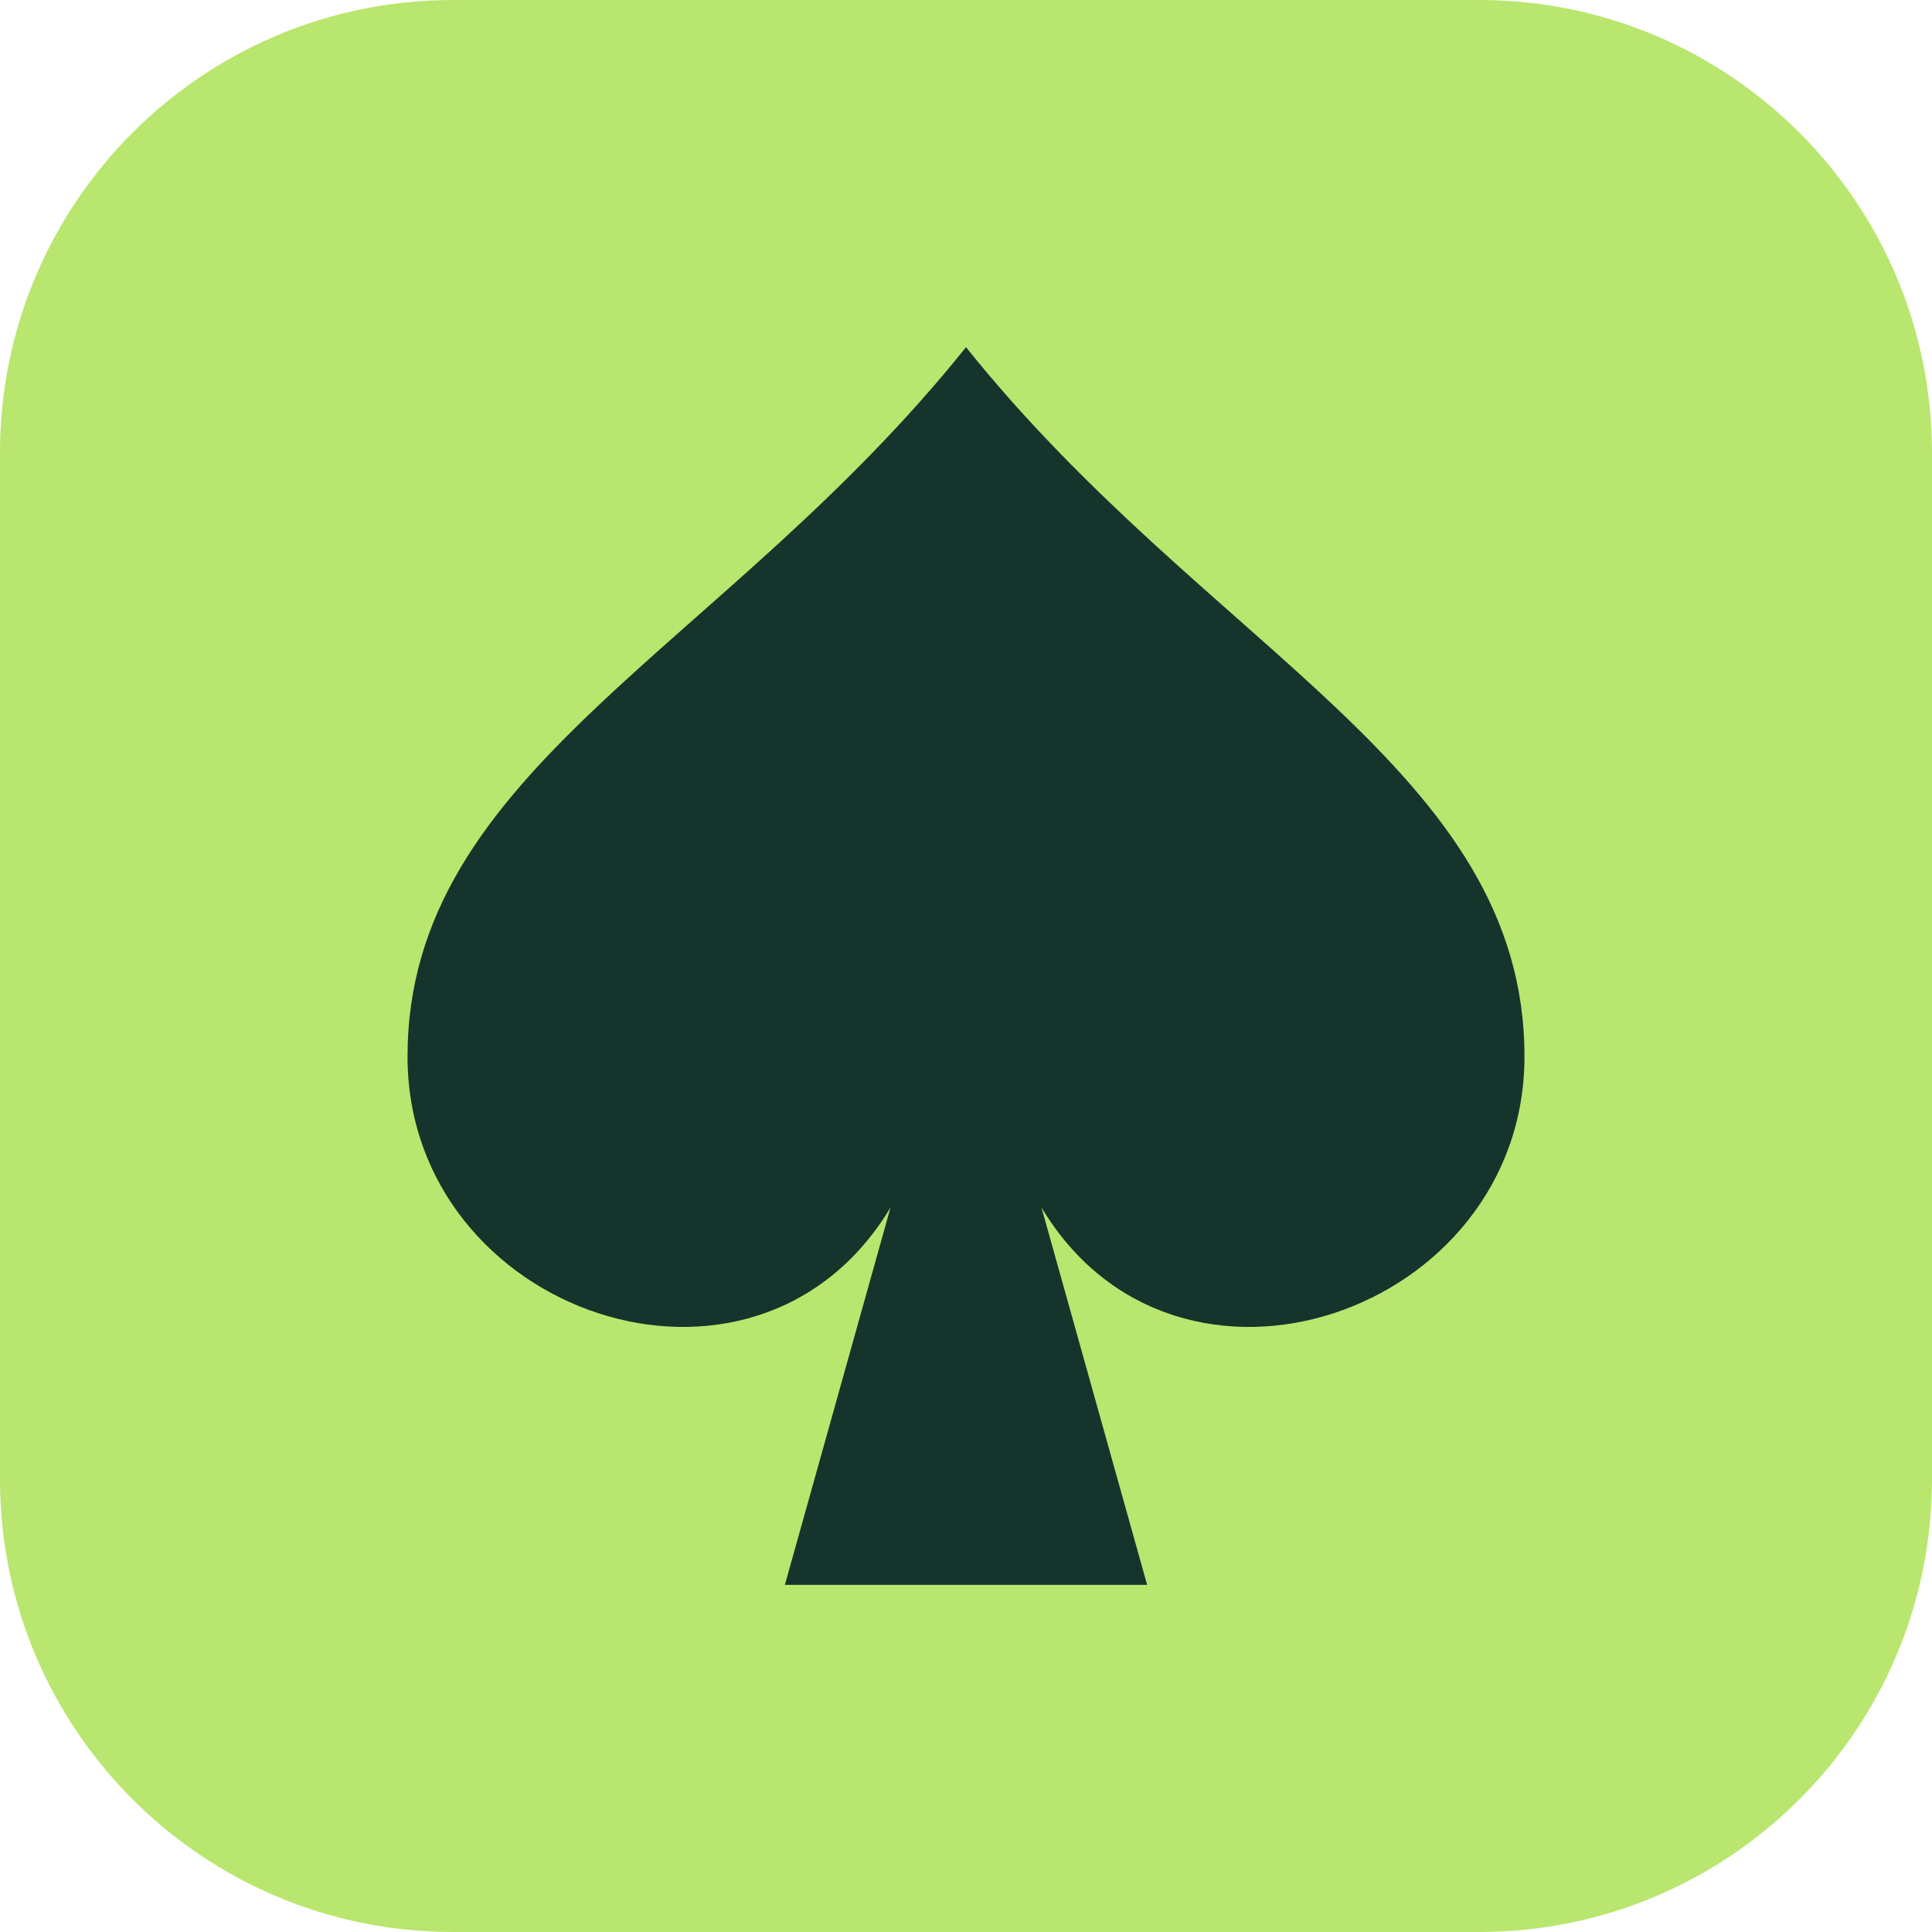
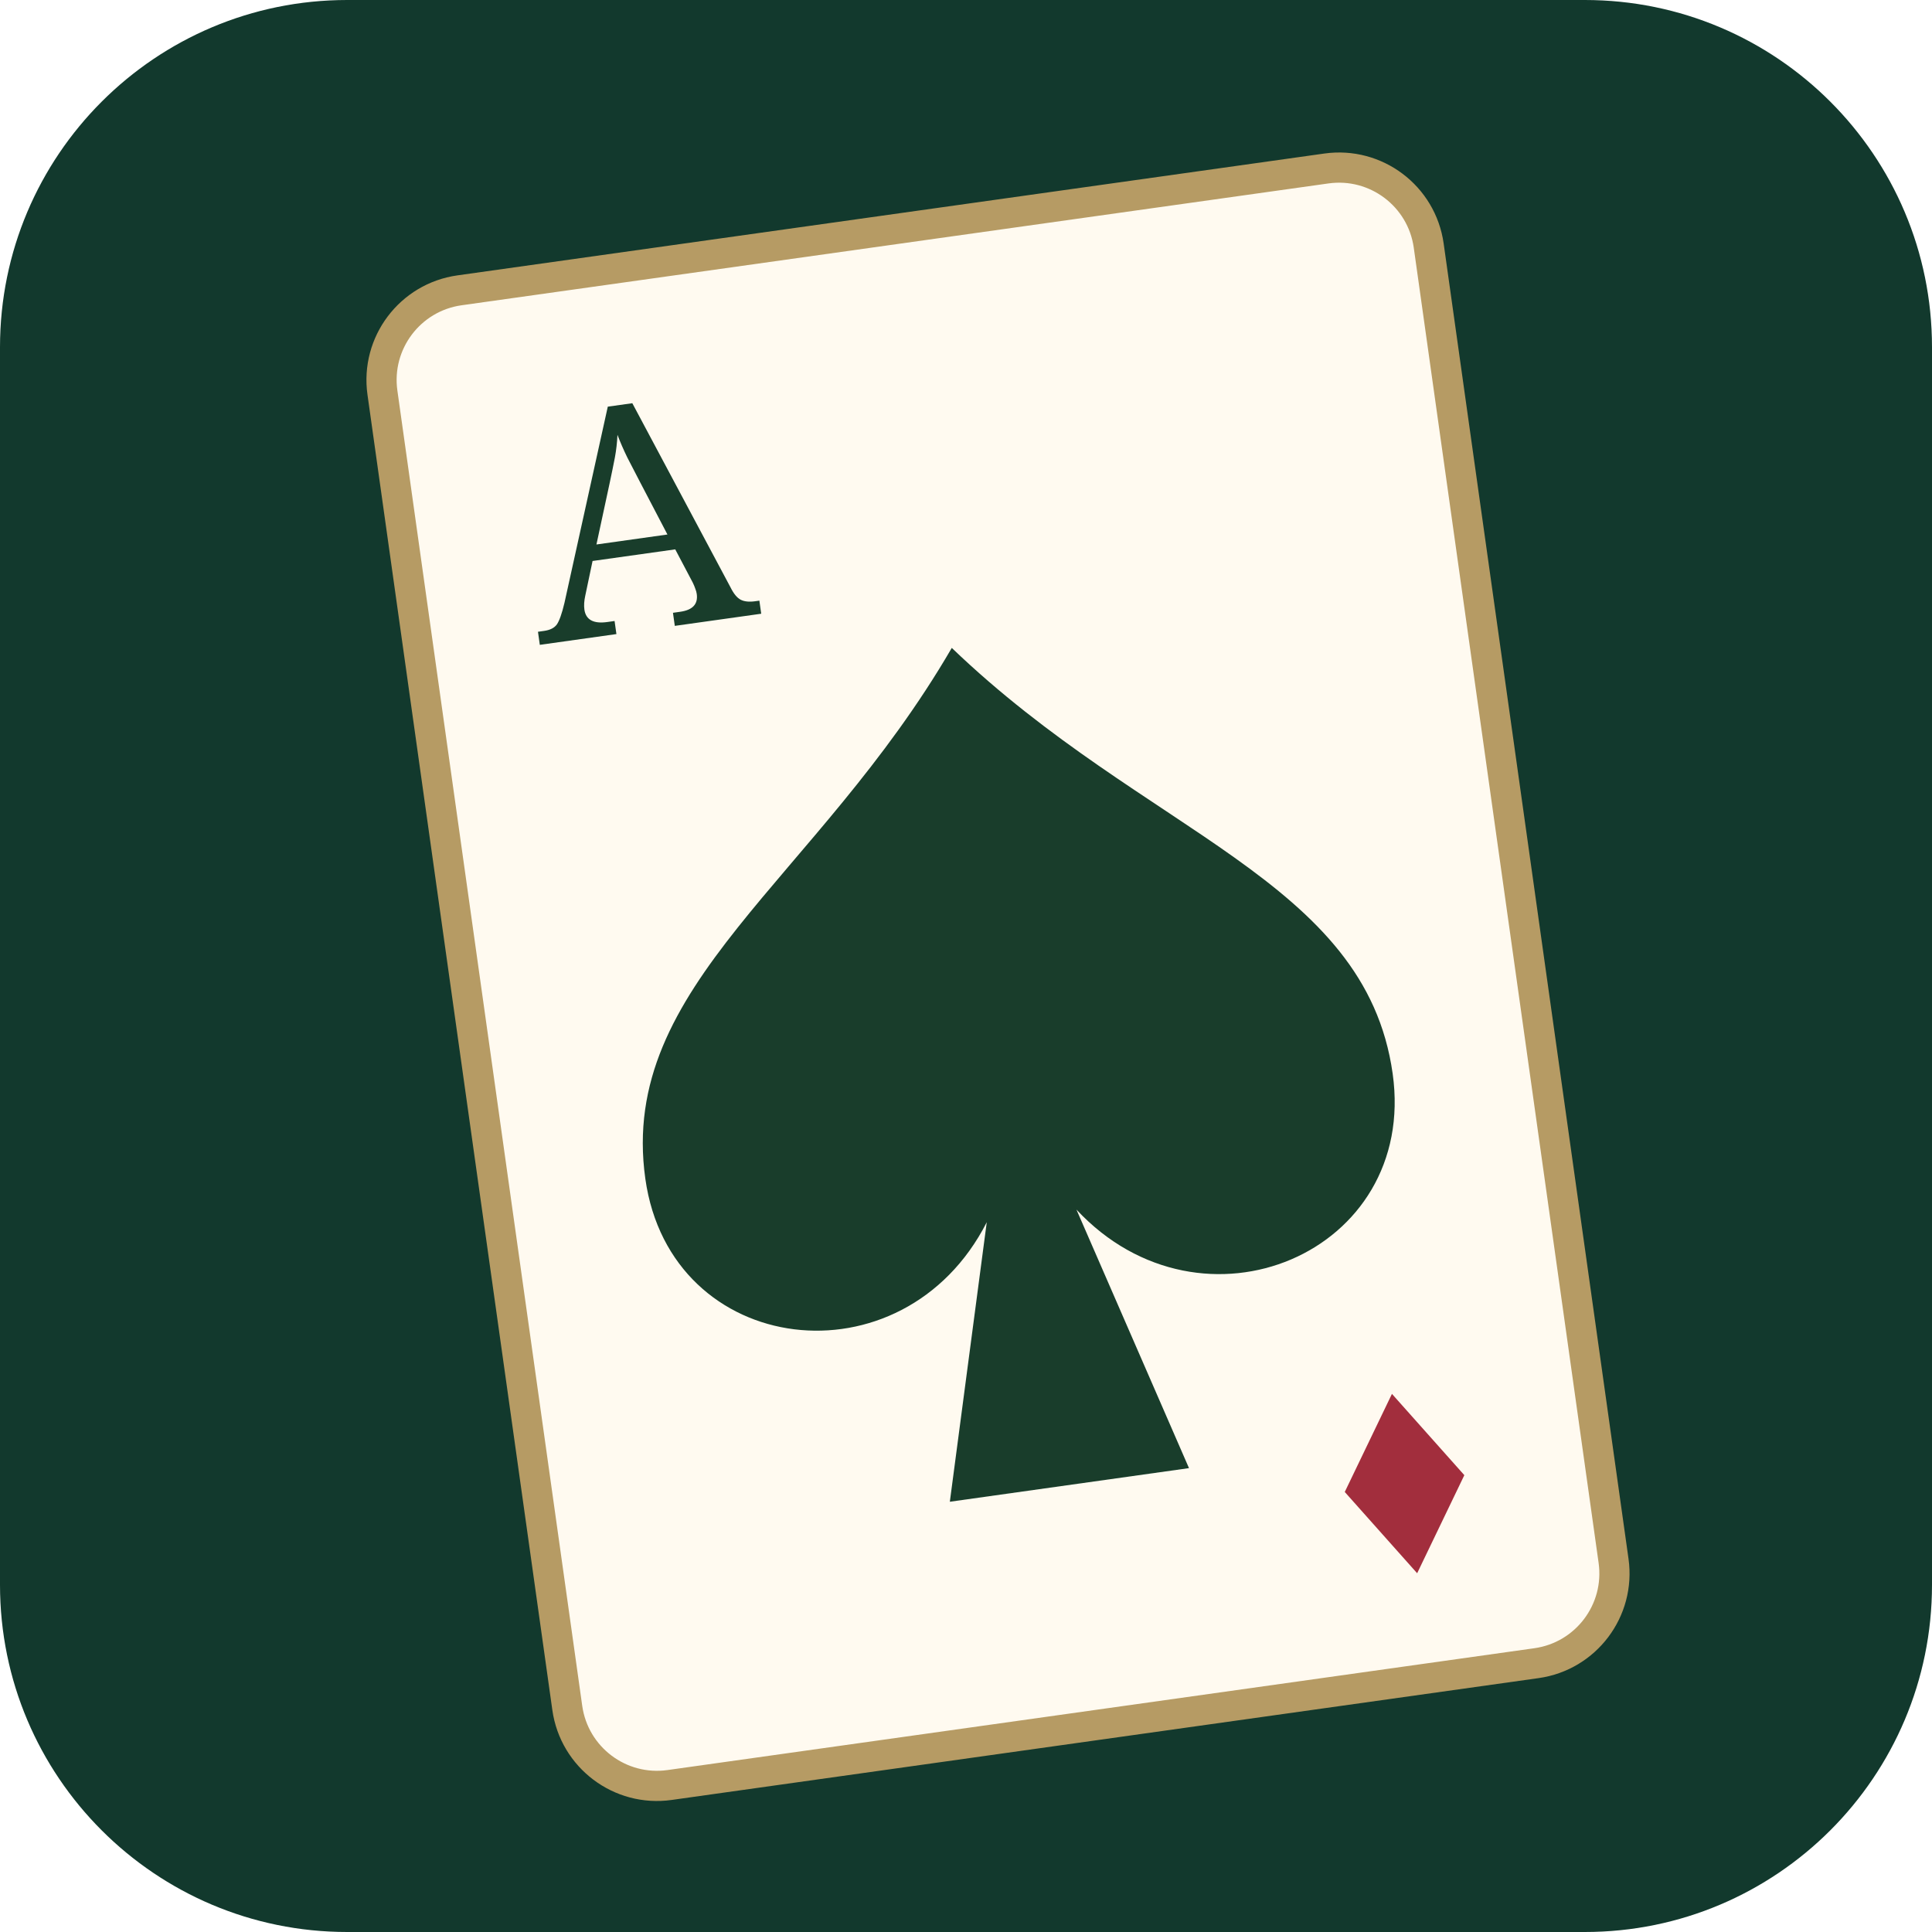
<svg xmlns="http://www.w3.org/2000/svg" viewBox="0 0 128 128">
-   <rect width="128" height="128" rx="30" fill="#b9e66e" />
-   <path d="M64 23C48 43 27 51 27 70c0 17 23 25 32 10l-7 25h24l-7-25c9 15 32 7 32-10 0-19-21-27-37-47Z" fill="#15352c" />
+   <rect width="128" height="128" rx="23" fill="#12392d" />
+   <g transform="rotate(-8 64 64)">
+     <rect x="31" y="15" width="70" height="100" rx="6" fill="#fffaf0" stroke="#b69b64" stroke-width="2" />
+     <text x="39" y="39" font-family="Georgia,serif" font-size="21" fill="#193d2b">A</text>
+     <path d="M66 43C55 57 41 62 41 75c0 12 15 16 22 6l-5 18h16l-5-18c7 10 22 6 22-6 0-13-14-18-25-32Z" fill="#193d2b" />
+     <path d="m88 96 4 6-4 6-4-6Z" fill="#a22e3d" />
+   </g>
</svg>
